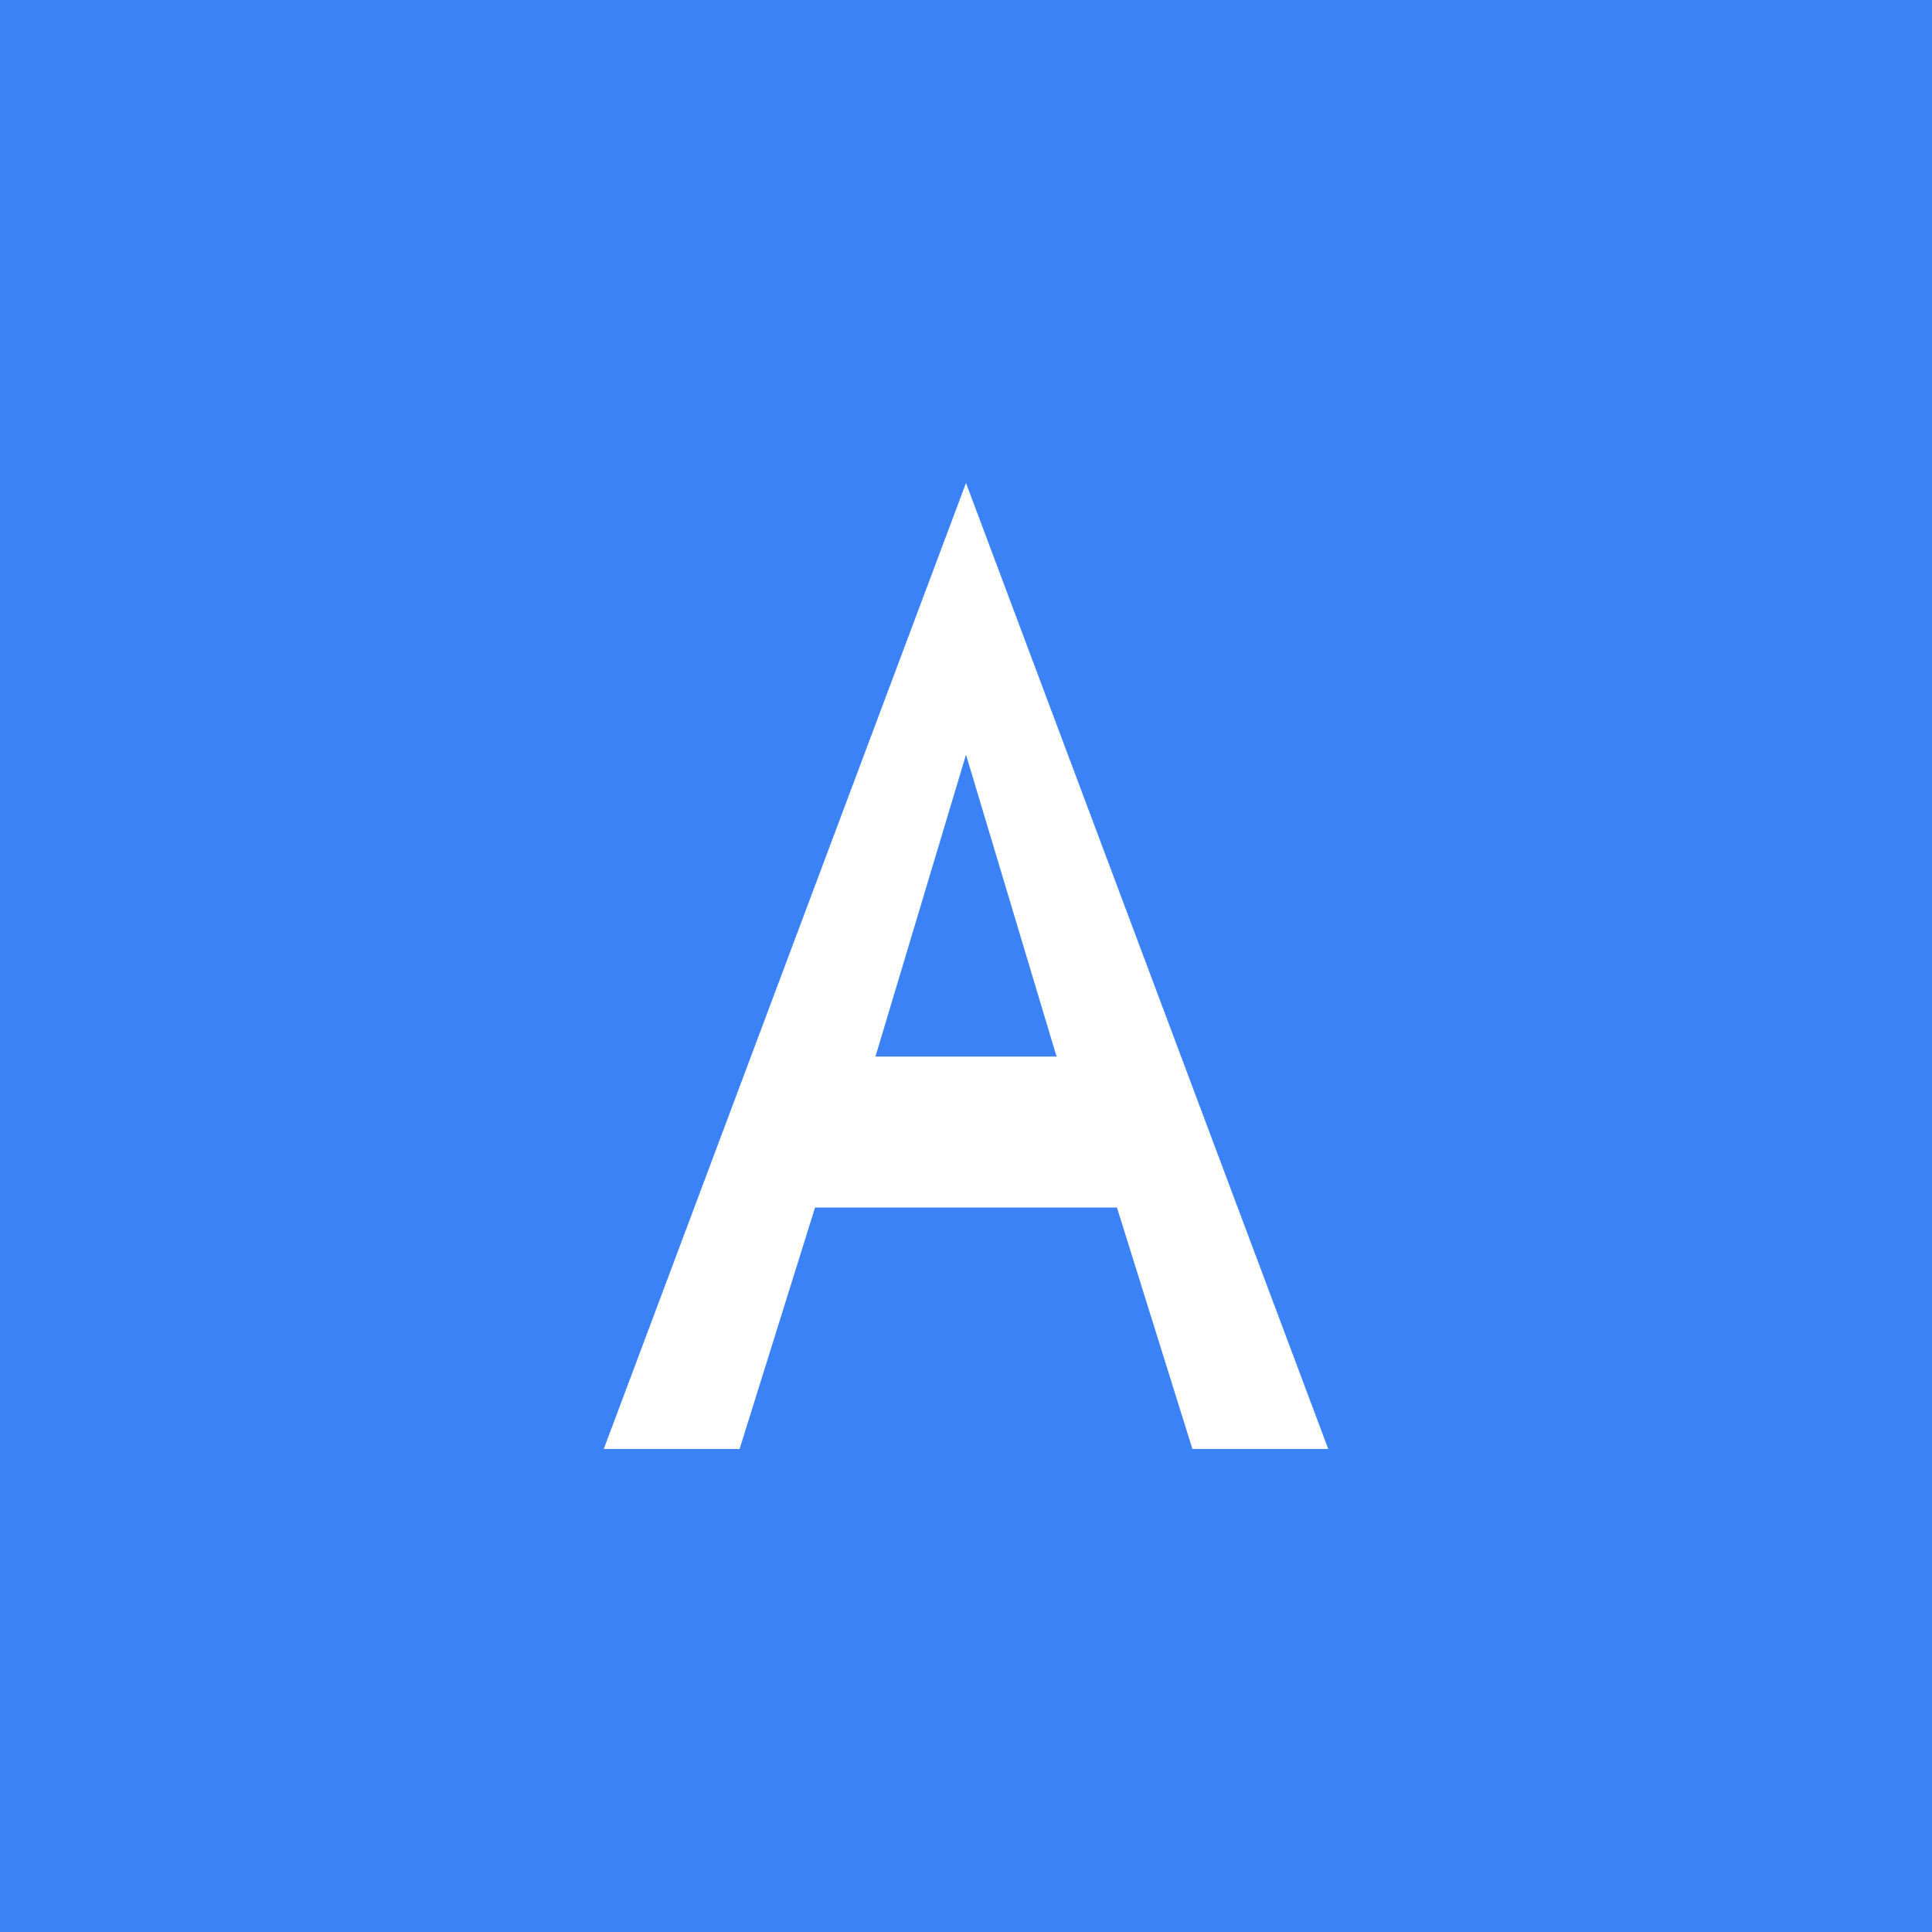
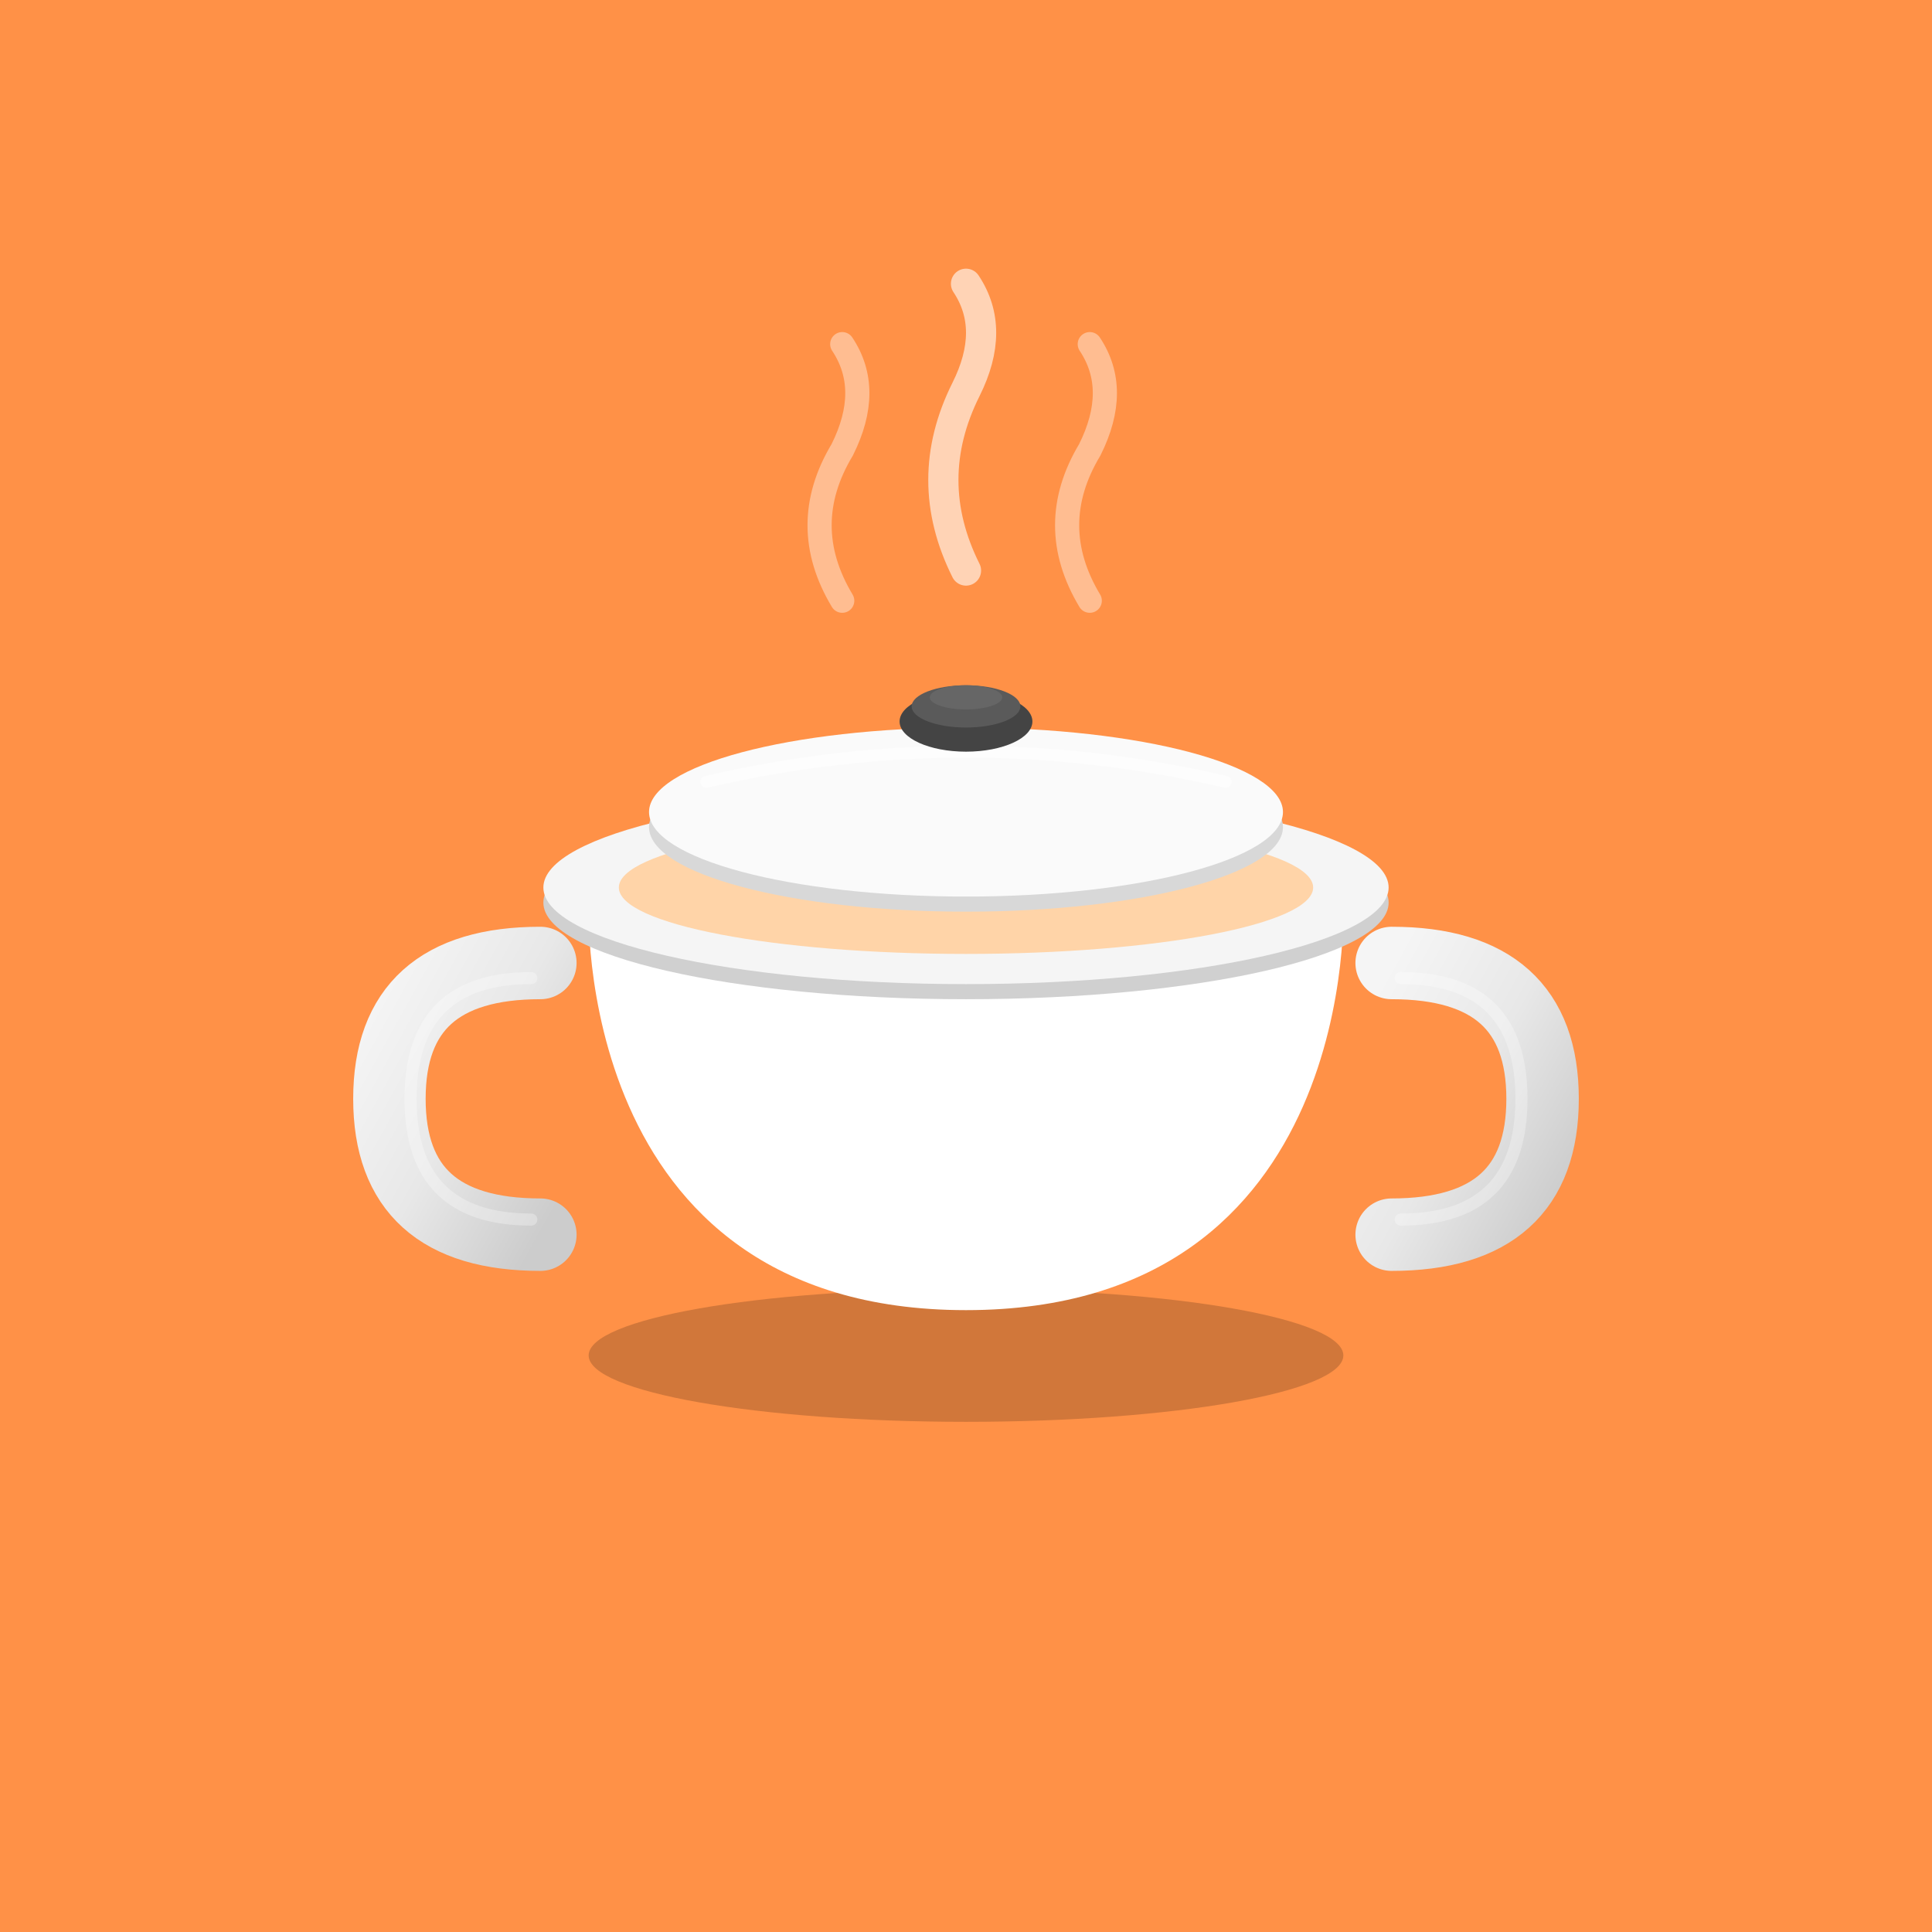
- <svg xmlns="http://www.w3.org/2000/svg" viewBox="0 0 512 512" width="512" height="512">
-   <rect width="512" height="512" fill="#3b82f6" />
-   <path d="M256 128 L352 384 L316 384 L296 320 L216 320 L196 384 L160 384 L256 128 Z M256 200 L232 280 L280 280 L256 200 Z" fill="white" />
+ <svg xmlns="http://www.w3.org/2000/svg" width="512" height="512" viewBox="0 0 512 512" fill="none">
+   <rect width="512" height="512" fill="url(#bg-gradient)" />
+   <g transform="translate(51.2, 51.2) scale(0.8)">
+     <ellipse cx="256" cy="385" rx="125" ry="22" fill="#000" fill-opacity="0.18" />
+     <path d="M131 235               C131 235 125 370 256 370               C387 370 381 235 381 235               L131 235 Z" fill="url(#pot-body)" />
+     <path d="M145 250 C145 250 142 355 256 355" stroke="url(#side-highlight)" stroke-width="8" stroke-linecap="round" fill="none" opacity="0.4" />
+     <ellipse cx="256" cy="235" rx="140" ry="32" fill="url(#rim-base)" />
+     <ellipse cx="256" cy="230" rx="140" ry="32" fill="url(#rim-top)" />
+     <ellipse cx="256" cy="230" rx="115" ry="22" fill="url(#inner-gradient)" />
+     <path d="M115 255 Q65 255 65 300 Q65 345 115 345" stroke="url(#handle-gradient)" stroke-width="24" stroke-linecap="round" fill="none" />
+     <path d="M112 260 Q72 260 72 300 Q72 340 112 340" stroke="white" stroke-width="4" stroke-linecap="round" fill="none" opacity="0.3" />
+     <path d="M397 255 Q447 255 447 300 Q447 345 397 345" stroke="url(#handle-gradient)" stroke-width="24" stroke-linecap="round" fill="none" />
+     <path d="M400 260 Q440 260 440 300 Q440 340 400 340" stroke="white" stroke-width="4" stroke-linecap="round" fill="none" opacity="0.3" />
+     <ellipse cx="256" cy="210" rx="105" ry="28" fill="url(#lid-shadow)" />
+     <ellipse cx="256" cy="205" rx="105" ry="28" fill="url(#lid-gradient)" />
+     <path d="M170 195 Q256 175 342 195" stroke="white" stroke-width="4" stroke-linecap="round" fill="none" opacity="0.5" />
+     <ellipse cx="256" cy="175" rx="22" ry="10" fill="#444" />
+     <ellipse cx="256" cy="170" rx="18" ry="7" fill="url(#knob-gradient)" />
+     <ellipse cx="256" cy="167" rx="12" ry="4" fill="#666" />
+     <path d="M215 135 Q200 110 215 85 Q225 65 215 50" stroke="white" stroke-width="8" stroke-linecap="round" fill="none" opacity="0.4" />
+     <path d="M256 125 Q241 95 256 65 Q266 45 256 30" stroke="white" stroke-width="10" stroke-linecap="round" fill="none" opacity="0.6" />
+     <path d="M297 135 Q282 110 297 85 Q307 65 297 50" stroke="white" stroke-width="8" stroke-linecap="round" fill="none" opacity="0.4" />
+   </g>
+   <defs>
+     <linearGradient id="bg-gradient" x1="0" y1="0" x2="512" y2="512">
+       <stop offset="0%" stop-color="#FF9147" />
+       <stop offset="100%" stop-color="#E8430A" />
+     </linearGradient>
+     <linearGradient id="pot-body" x1="131" y1="235" x2="381" y2="370">
+       <stop offset="0%" stop-color="#FFFFFF" />
+       <stop offset="40%" stop-color="#F8F8F8" />
+       <stop offset="100%" stop-color="#E5E5E5" />
+     </linearGradient>
+     <linearGradient id="side-highlight" x1="145" y1="250" x2="256" y2="355">
+       <stop offset="0%" stop-color="#FFFFFF" />
+       <stop offset="100%" stop-color="#FFFFFF" stop-opacity="0" />
+     </linearGradient>
+     <linearGradient id="rim-base" x1="116" y1="235" x2="396" y2="235">
+       <stop offset="0%" stop-color="#D0D0D0" />
+       <stop offset="50%" stop-color="#E8E8E8" />
+       <stop offset="100%" stop-color="#C8C8C8" />
+     </linearGradient>
+     <linearGradient id="rim-top" x1="116" y1="198" x2="396" y2="262">
+       <stop offset="0%" stop-color="#F5F5F5" />
+       <stop offset="50%" stop-color="#FFFFFF" />
+       <stop offset="100%" stop-color="#E0E0E0" />
+     </linearGradient>
+     <linearGradient id="inner-gradient" x1="141" y1="208" x2="371" y2="252">
+       <stop offset="0%" stop-color="#FFD4A8" />
+       <stop offset="100%" stop-color="#FFAA5C" />
+     </linearGradient>
+     <linearGradient id="handle-gradient" x1="0%" y1="0%" x2="100%" y2="100%">
+       <stop offset="0%" stop-color="#F5F5F5" />
+       <stop offset="50%" stop-color="#E8E8E8" />
+       <stop offset="100%" stop-color="#CCCCCC" />
+     </linearGradient>
+     <linearGradient id="lid-shadow" x1="151" y1="182" x2="361" y2="238">
+       <stop offset="0%" stop-color="#D8D8D8" />
+       <stop offset="100%" stop-color="#C0C0C0" />
+     </linearGradient>
+     <linearGradient id="lid-gradient" x1="151" y1="177" x2="361" y2="233">
+       <stop offset="0%" stop-color="#FAFAFA" />
+       <stop offset="50%" stop-color="#F5F5F5" />
+       <stop offset="100%" stop-color="#E8E8E8" />
+     </linearGradient>
+     <linearGradient id="knob-gradient" x1="238" y1="163" x2="274" y2="177">
+       <stop offset="0%" stop-color="#5A5A5A" />
+       <stop offset="100%" stop-color="#3A3A3A" />
+     </linearGradient>
+   </defs>
</svg>
